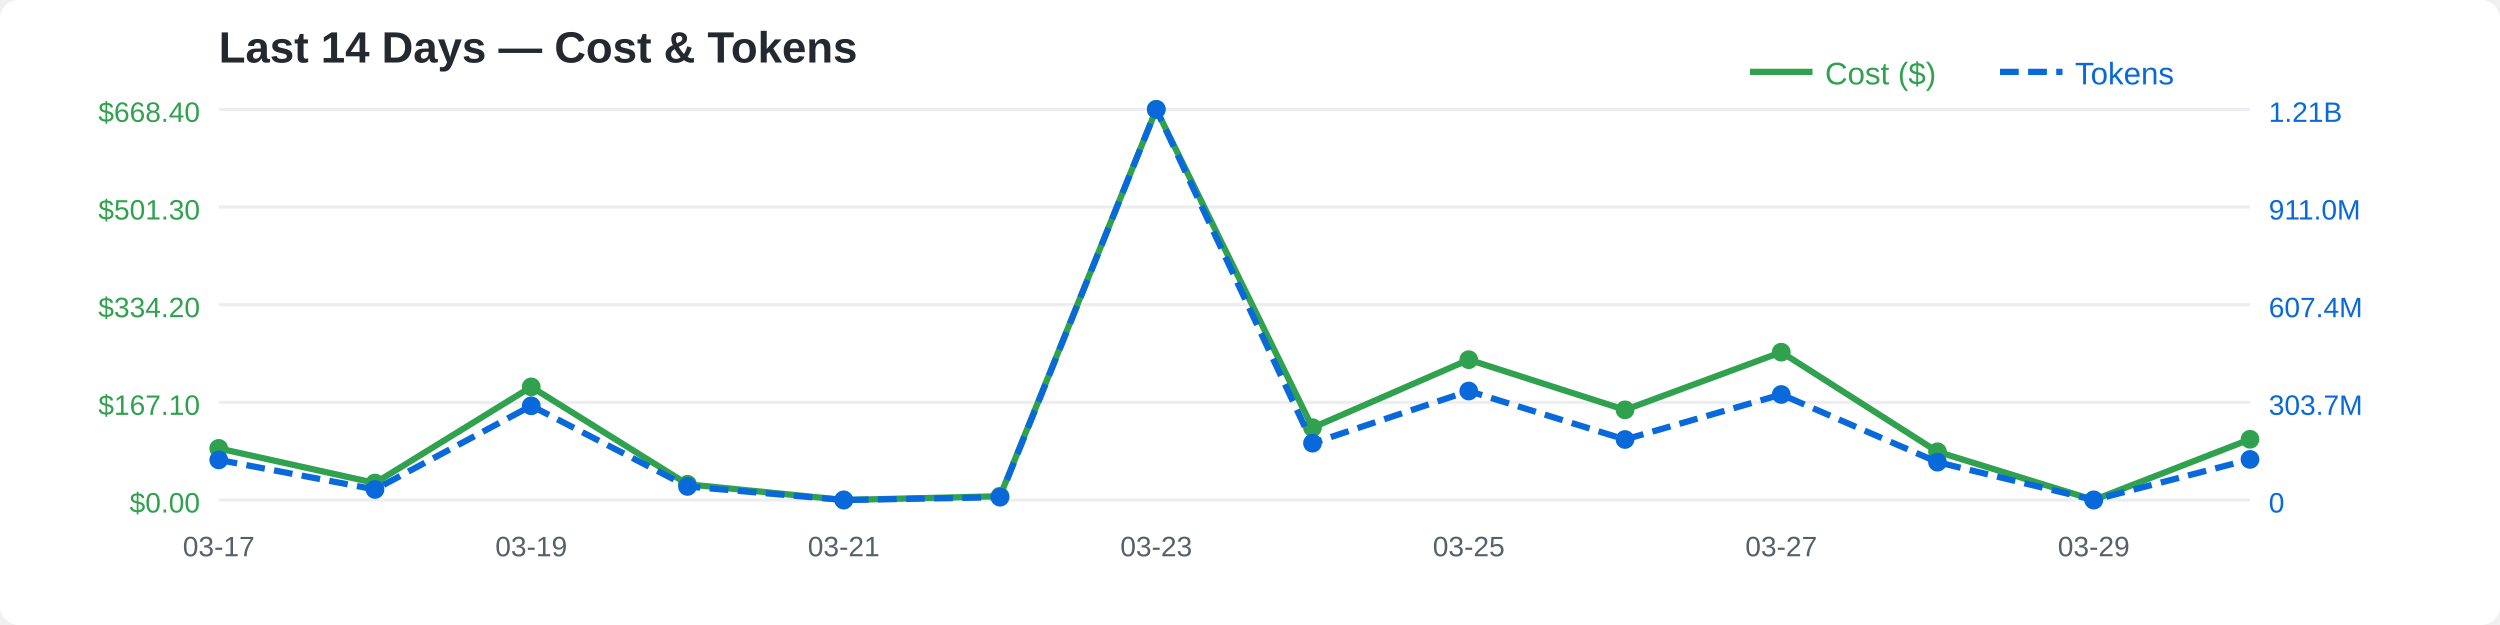
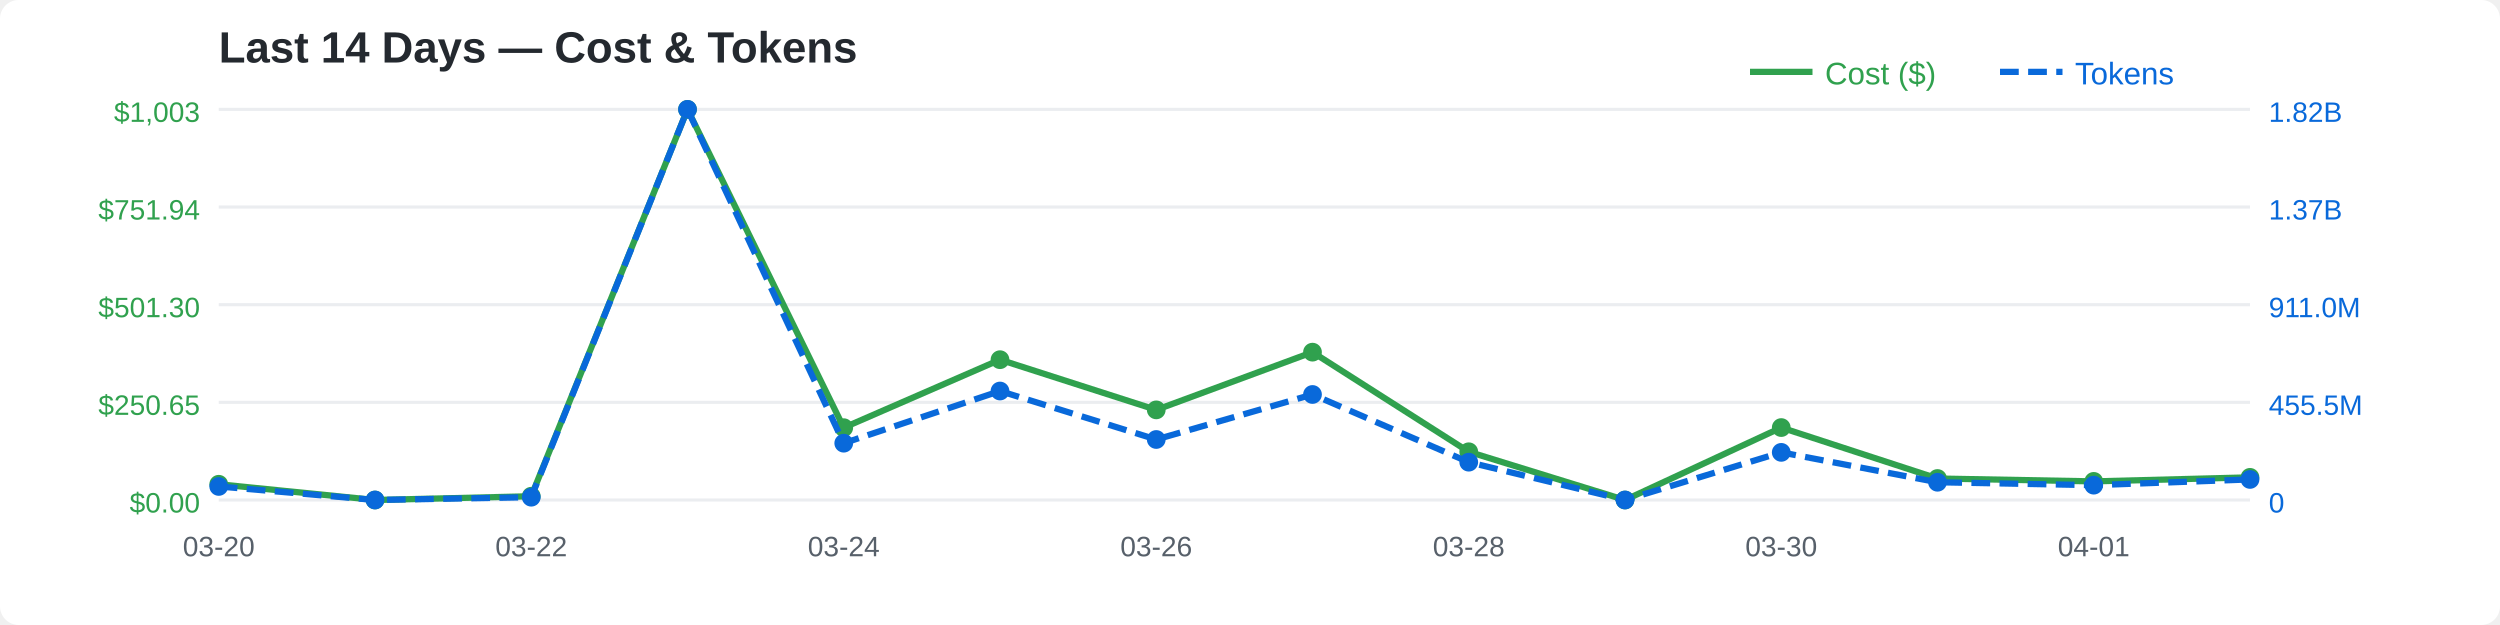
<svg xmlns="http://www.w3.org/2000/svg" width="800" height="200" viewBox="0 0 800 200">
  <rect width="800" height="200" fill="#ffffff" rx="6" />
  <text x="70" y="20" font-family="Arial, sans-serif" font-size="14" fill="#24292f" font-weight="bold">Last 14 Days — Cost &amp; Tokens</text>
  <line x1="70" y1="35.0" x2="720" y2="35.0" stroke="#ebedf0" stroke-width="1" />
  <line x1="70" y1="66.25" x2="720" y2="66.25" stroke="#ebedf0" stroke-width="1" />
  <line x1="70" y1="97.5" x2="720" y2="97.5" stroke="#ebedf0" stroke-width="1" />
  <line x1="70" y1="128.75" x2="720" y2="128.75" stroke="#ebedf0" stroke-width="1" />
  <line x1="70" y1="160.0" x2="720" y2="160.0" stroke="#ebedf0" stroke-width="1" />
-   <text x="70.0" y="178" font-family="Arial, sans-serif" font-size="9" fill="#57606a" text-anchor="middle">03-17</text>
-   <text x="170.0" y="178" font-family="Arial, sans-serif" font-size="9" fill="#57606a" text-anchor="middle">03-19</text>
-   <text x="270.0" y="178" font-family="Arial, sans-serif" font-size="9" fill="#57606a" text-anchor="middle">03-21</text>
-   <text x="370.0" y="178" font-family="Arial, sans-serif" font-size="9" fill="#57606a" text-anchor="middle">03-23</text>
-   <text x="470.0" y="178" font-family="Arial, sans-serif" font-size="9" fill="#57606a" text-anchor="middle">03-25</text>
-   <text x="570.0" y="178" font-family="Arial, sans-serif" font-size="9" fill="#57606a" text-anchor="middle">03-27</text>
-   <text x="670.0" y="178" font-family="Arial, sans-serif" font-size="9" fill="#57606a" text-anchor="middle">03-29</text>
-   <text x="64" y="39.0" font-family="Arial, sans-serif" font-size="9" fill="#30a14e" text-anchor="end">$668.40</text>
-   <text x="64" y="70.25" font-family="Arial, sans-serif" font-size="9" fill="#30a14e" text-anchor="end">$501.30</text>
-   <text x="64" y="101.5" font-family="Arial, sans-serif" font-size="9" fill="#30a14e" text-anchor="end">$334.20</text>
-   <text x="64" y="132.75" font-family="Arial, sans-serif" font-size="9" fill="#30a14e" text-anchor="end">$167.10</text>
+   <text x="70.0" y="178" font-family="Arial, sans-serif" font-size="9" fill="#57606a" text-anchor="middle">03-20</text>
+   <text x="170.0" y="178" font-family="Arial, sans-serif" font-size="9" fill="#57606a" text-anchor="middle">03-22</text>
+   <text x="270.0" y="178" font-family="Arial, sans-serif" font-size="9" fill="#57606a" text-anchor="middle">03-24</text>
+   <text x="370.0" y="178" font-family="Arial, sans-serif" font-size="9" fill="#57606a" text-anchor="middle">03-26</text>
+   <text x="470.0" y="178" font-family="Arial, sans-serif" font-size="9" fill="#57606a" text-anchor="middle">03-28</text>
+   <text x="570.0" y="178" font-family="Arial, sans-serif" font-size="9" fill="#57606a" text-anchor="middle">03-30</text>
+   <text x="670.0" y="178" font-family="Arial, sans-serif" font-size="9" fill="#57606a" text-anchor="middle">04-01</text>
+   <text x="64" y="39.0" font-family="Arial, sans-serif" font-size="9" fill="#30a14e" text-anchor="end">$1,003</text>
+   <text x="64" y="70.25" font-family="Arial, sans-serif" font-size="9" fill="#30a14e" text-anchor="end">$751.94</text>
+   <text x="64" y="101.5" font-family="Arial, sans-serif" font-size="9" fill="#30a14e" text-anchor="end">$501.30</text>
+   <text x="64" y="132.75" font-family="Arial, sans-serif" font-size="9" fill="#30a14e" text-anchor="end">$250.65</text>
  <text x="64" y="164.0" font-family="Arial, sans-serif" font-size="9" fill="#30a14e" text-anchor="end">$0.00</text>
-   <text x="726" y="39.0" font-family="Arial, sans-serif" font-size="9" fill="#0969da">1.21B</text>
-   <text x="726" y="70.25" font-family="Arial, sans-serif" font-size="9" fill="#0969da">911.0M</text>
-   <text x="726" y="101.5" font-family="Arial, sans-serif" font-size="9" fill="#0969da">607.4M</text>
-   <text x="726" y="132.75" font-family="Arial, sans-serif" font-size="9" fill="#0969da">303.7M</text>
+   <text x="726" y="39.0" font-family="Arial, sans-serif" font-size="9" fill="#0969da">1.82B</text>
+   <text x="726" y="70.25" font-family="Arial, sans-serif" font-size="9" fill="#0969da">1.37B</text>
+   <text x="726" y="101.5" font-family="Arial, sans-serif" font-size="9" fill="#0969da">911.0M</text>
+   <text x="726" y="132.75" font-family="Arial, sans-serif" font-size="9" fill="#0969da">455.5M</text>
  <text x="726" y="164.0" font-family="Arial, sans-serif" font-size="9" fill="#0969da">0</text>
-   <polyline points="70.0,143.482 120.0,154.568 170.0,123.802 220.0,154.966 270.0,160.0 320.0,158.795 370.0,35.0 420.0,136.859 470.0,115.101 520.0,131.16 570.0,112.691 620.0,144.567 670.0,160.0 720.0,140.566" fill="none" stroke="#30a14e" stroke-width="2" />
-   <circle cx="70.0" cy="143.482" r="3" fill="#30a14e">
+   <polyline points="70.0,154.966 120.0,160.0 170.0,158.795 220.0,35.0 270.0,136.859 320.0,115.101 370.0,131.16 420.0,112.691 470.0,144.567 520.0,160.0 570.0,136.82 620.0,153.123 670.0,154.041 720.0,152.752" fill="none" stroke="#30a14e" stroke-width="2" />
+   <circle cx="70.0" cy="154.966" r="3" fill="#30a14e">
    </circle>
-   <circle cx="120.0" cy="154.568" r="3" fill="#30a14e">
+   <circle cx="120.0" cy="160.0" r="3" fill="#30a14e">
    </circle>
-   <circle cx="170.0" cy="123.802" r="3" fill="#30a14e">
+   <circle cx="170.0" cy="158.795" r="3" fill="#30a14e">
    </circle>
-   <circle cx="220.0" cy="154.966" r="3" fill="#30a14e">
+   <circle cx="220.0" cy="35.0" r="3" fill="#30a14e">
    </circle>
-   <circle cx="270.0" cy="160.0" r="3" fill="#30a14e">
+   <circle cx="270.0" cy="136.859" r="3" fill="#30a14e">
    </circle>
-   <circle cx="320.0" cy="158.795" r="3" fill="#30a14e">
+   <circle cx="320.0" cy="115.101" r="3" fill="#30a14e">
    </circle>
-   <circle cx="370.0" cy="35.0" r="3" fill="#30a14e">
+   <circle cx="370.0" cy="131.16" r="3" fill="#30a14e">
    </circle>
-   <circle cx="420.0" cy="136.859" r="3" fill="#30a14e">
+   <circle cx="420.0" cy="112.691" r="3" fill="#30a14e">
    </circle>
-   <circle cx="470.0" cy="115.101" r="3" fill="#30a14e">
+   <circle cx="470.0" cy="144.567" r="3" fill="#30a14e">
    </circle>
-   <circle cx="520.0" cy="131.16" r="3" fill="#30a14e">
+   <circle cx="520.0" cy="160.0" r="3" fill="#30a14e">
    </circle>
-   <circle cx="570.0" cy="112.691" r="3" fill="#30a14e">
+   <circle cx="570.0" cy="136.82" r="3" fill="#30a14e">
    </circle>
-   <circle cx="620.0" cy="144.567" r="3" fill="#30a14e">
+   <circle cx="620.0" cy="153.123" r="3" fill="#30a14e">
    </circle>
-   <circle cx="670.0" cy="160.0" r="3" fill="#30a14e">
+   <circle cx="670.0" cy="154.041" r="3" fill="#30a14e">
    </circle>
-   <circle cx="720.0" cy="140.566" r="3" fill="#30a14e">
+   <circle cx="720.0" cy="152.752" r="3" fill="#30a14e">
    </circle>
-   <polyline points="70.0,147.169 120.0,156.63 170.0,129.859 220.0,155.662 270.0,160.0 320.0,159.105 370.0,35.0 420.0,141.82 470.0,125.128 520.0,140.638 570.0,126.233 620.0,147.898 670.0,160.0 720.0,147.013" fill="none" stroke="#0969da" stroke-width="2" stroke-dasharray="6,3" />
-   <circle cx="70.0" cy="147.169" r="3" fill="#0969da">
+   <polyline points="70.0,155.662 120.0,160.0 170.0,159.105 220.0,35.0 270.0,141.82 320.0,125.128 370.0,140.638 420.0,126.233 470.0,147.898 520.0,160.0 570.0,144.758 620.0,154.321 670.0,155.252 720.0,153.421" fill="none" stroke="#0969da" stroke-width="2" stroke-dasharray="6,3" />
+   <circle cx="70.0" cy="155.662" r="3" fill="#0969da">
    </circle>
-   <circle cx="120.0" cy="156.63" r="3" fill="#0969da">
+   <circle cx="120.0" cy="160.0" r="3" fill="#0969da">
    </circle>
-   <circle cx="170.0" cy="129.859" r="3" fill="#0969da">
+   <circle cx="170.0" cy="159.105" r="3" fill="#0969da">
    </circle>
-   <circle cx="220.0" cy="155.662" r="3" fill="#0969da">
+   <circle cx="220.0" cy="35.0" r="3" fill="#0969da">
    </circle>
-   <circle cx="270.0" cy="160.0" r="3" fill="#0969da">
+   <circle cx="270.0" cy="141.82" r="3" fill="#0969da">
    </circle>
-   <circle cx="320.0" cy="159.105" r="3" fill="#0969da">
+   <circle cx="320.0" cy="125.128" r="3" fill="#0969da">
    </circle>
-   <circle cx="370.0" cy="35.0" r="3" fill="#0969da">
+   <circle cx="370.0" cy="140.638" r="3" fill="#0969da">
    </circle>
-   <circle cx="420.0" cy="141.82" r="3" fill="#0969da">
+   <circle cx="420.0" cy="126.233" r="3" fill="#0969da">
    </circle>
-   <circle cx="470.0" cy="125.128" r="3" fill="#0969da">
+   <circle cx="470.0" cy="147.898" r="3" fill="#0969da">
    </circle>
-   <circle cx="520.0" cy="140.638" r="3" fill="#0969da">
+   <circle cx="520.0" cy="160.0" r="3" fill="#0969da">
    </circle>
-   <circle cx="570.0" cy="126.233" r="3" fill="#0969da">
+   <circle cx="570.0" cy="144.758" r="3" fill="#0969da">
    </circle>
-   <circle cx="620.0" cy="147.898" r="3" fill="#0969da">
+   <circle cx="620.0" cy="154.321" r="3" fill="#0969da">
    </circle>
-   <circle cx="670.0" cy="160.0" r="3" fill="#0969da">
+   <circle cx="670.0" cy="155.252" r="3" fill="#0969da">
    </circle>
-   <circle cx="720.0" cy="147.013" r="3" fill="#0969da">
+   <circle cx="720.0" cy="153.421" r="3" fill="#0969da">
    </circle>
  <line x1="560" y1="23" x2="580" y2="23" stroke="#30a14e" stroke-width="2" />
  <text x="584" y="27" font-family="Arial, sans-serif" font-size="10" fill="#30a14e">Cost ($)</text>
  <line x1="640" y1="23" x2="660" y2="23" stroke="#0969da" stroke-width="2" stroke-dasharray="6,3" />
  <text x="664" y="27" font-family="Arial, sans-serif" font-size="10" fill="#0969da">Tokens</text>
</svg>
